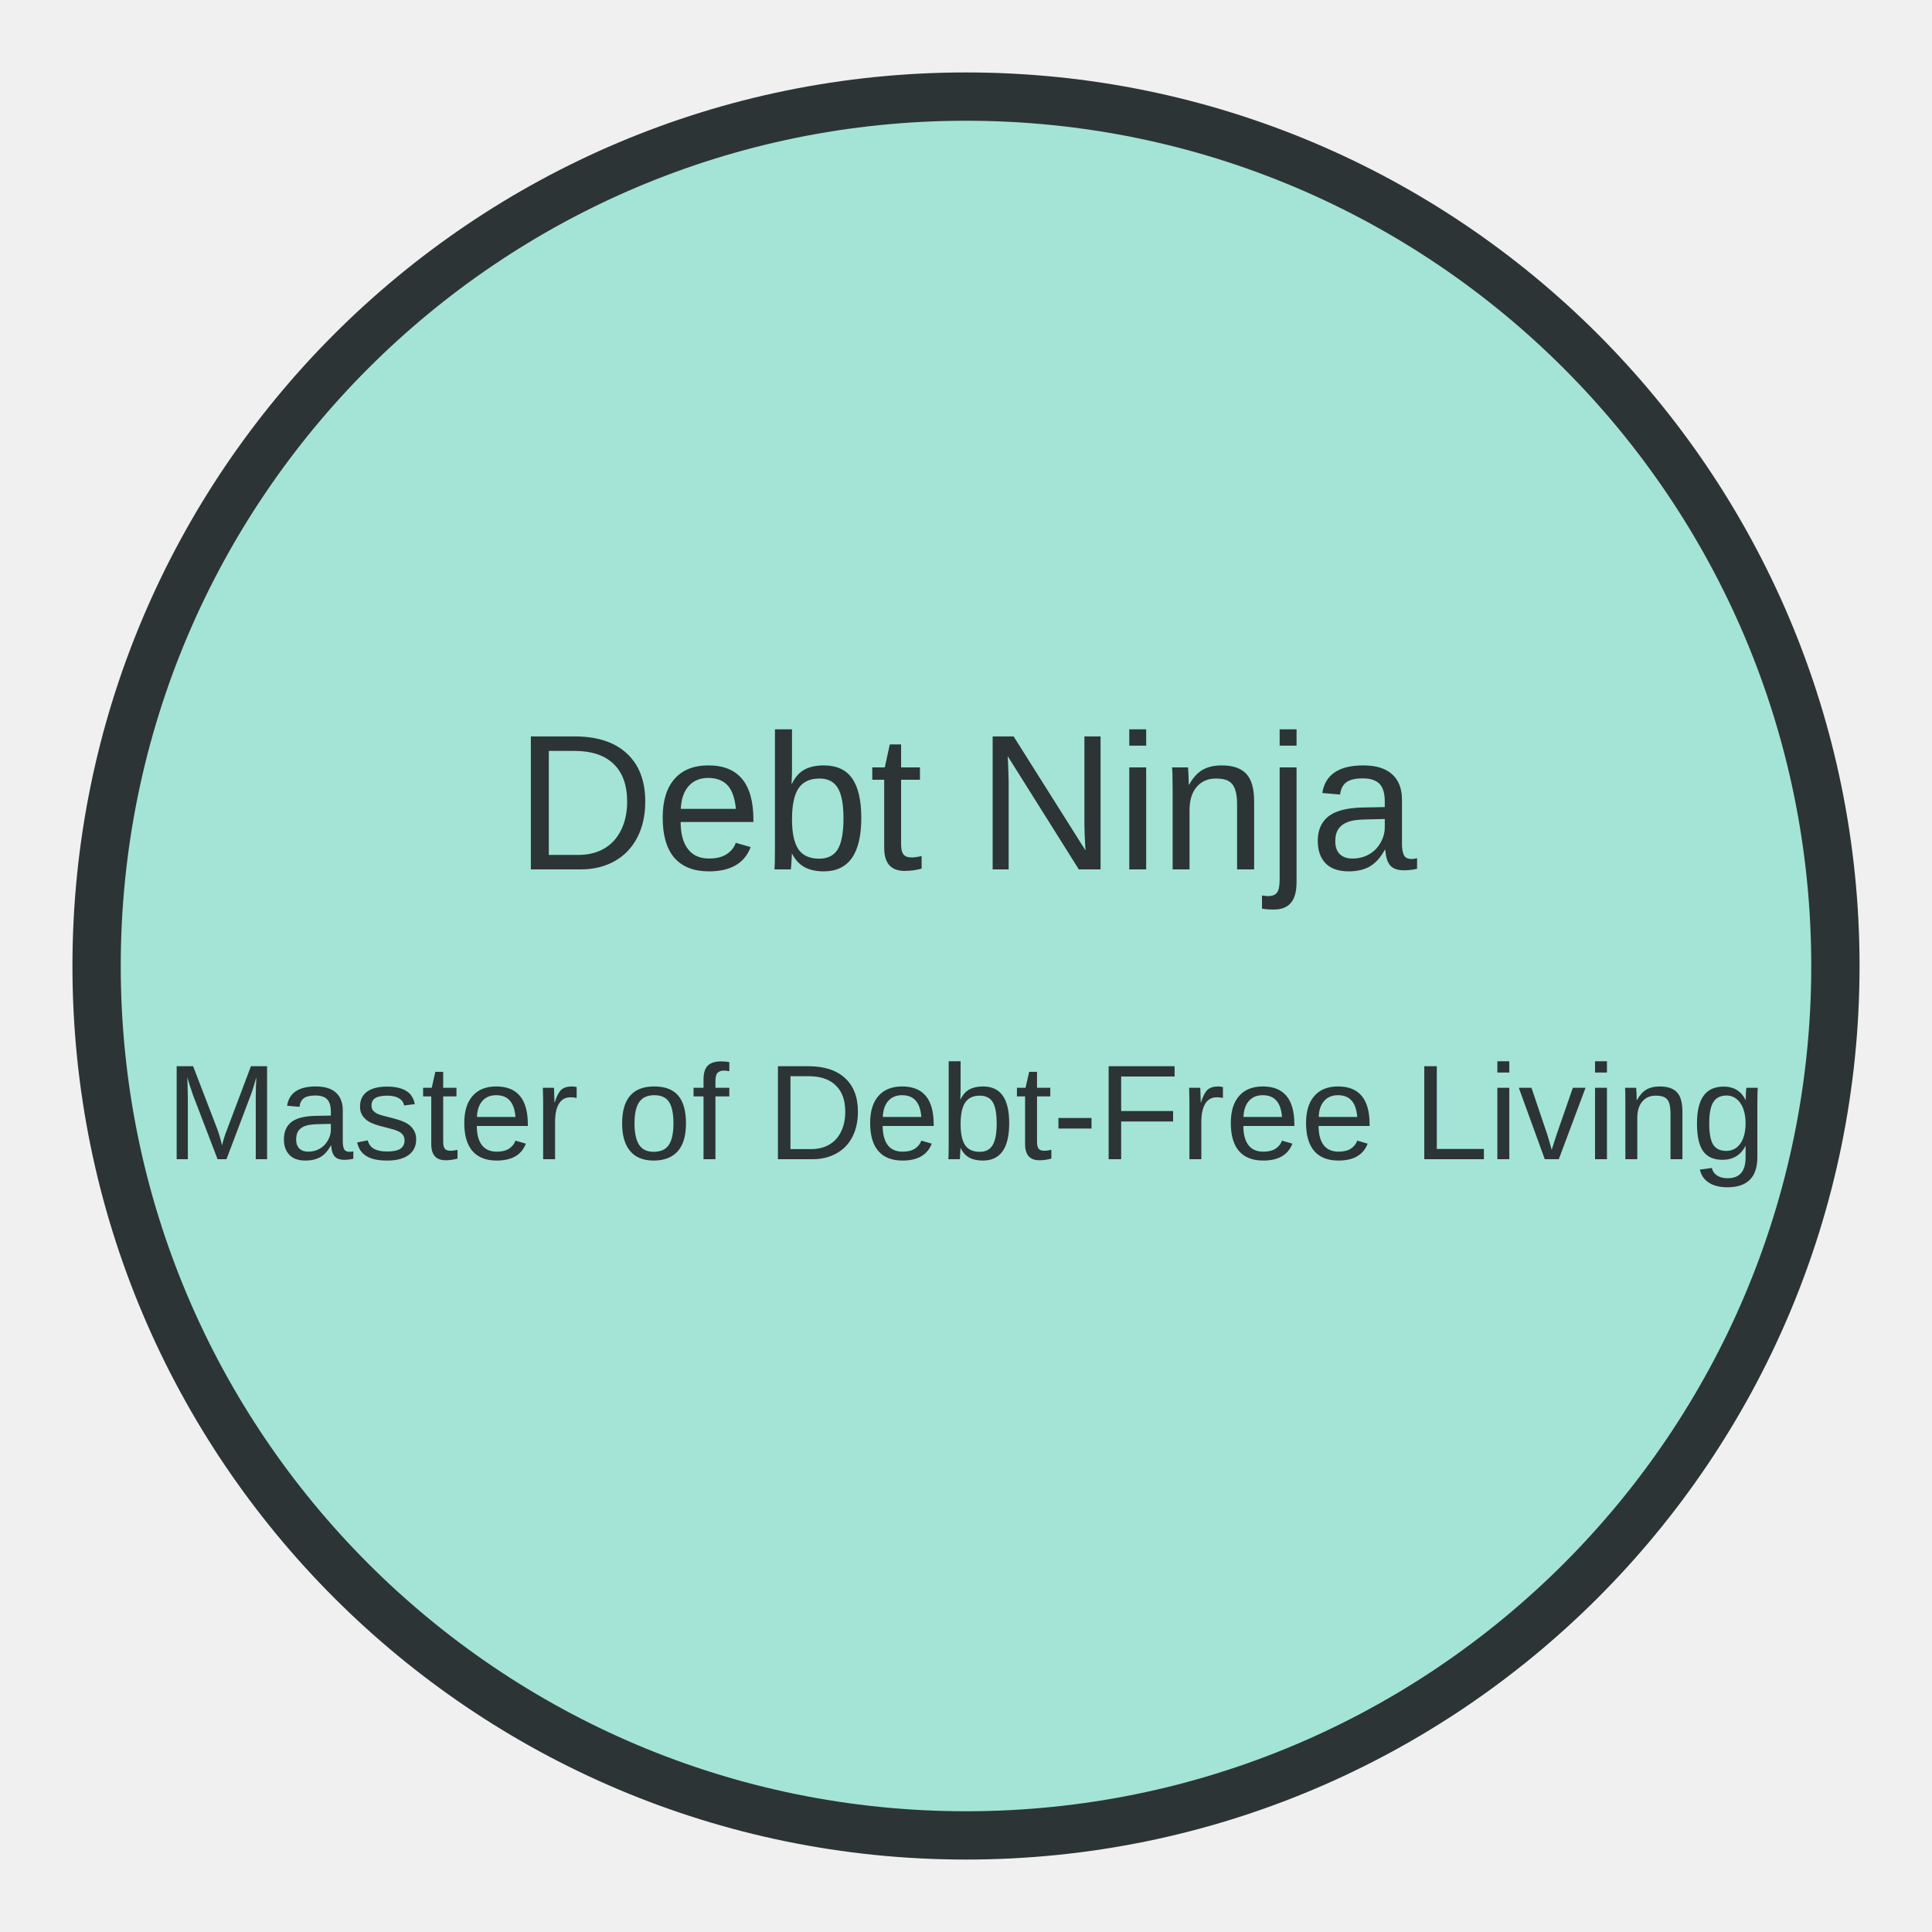
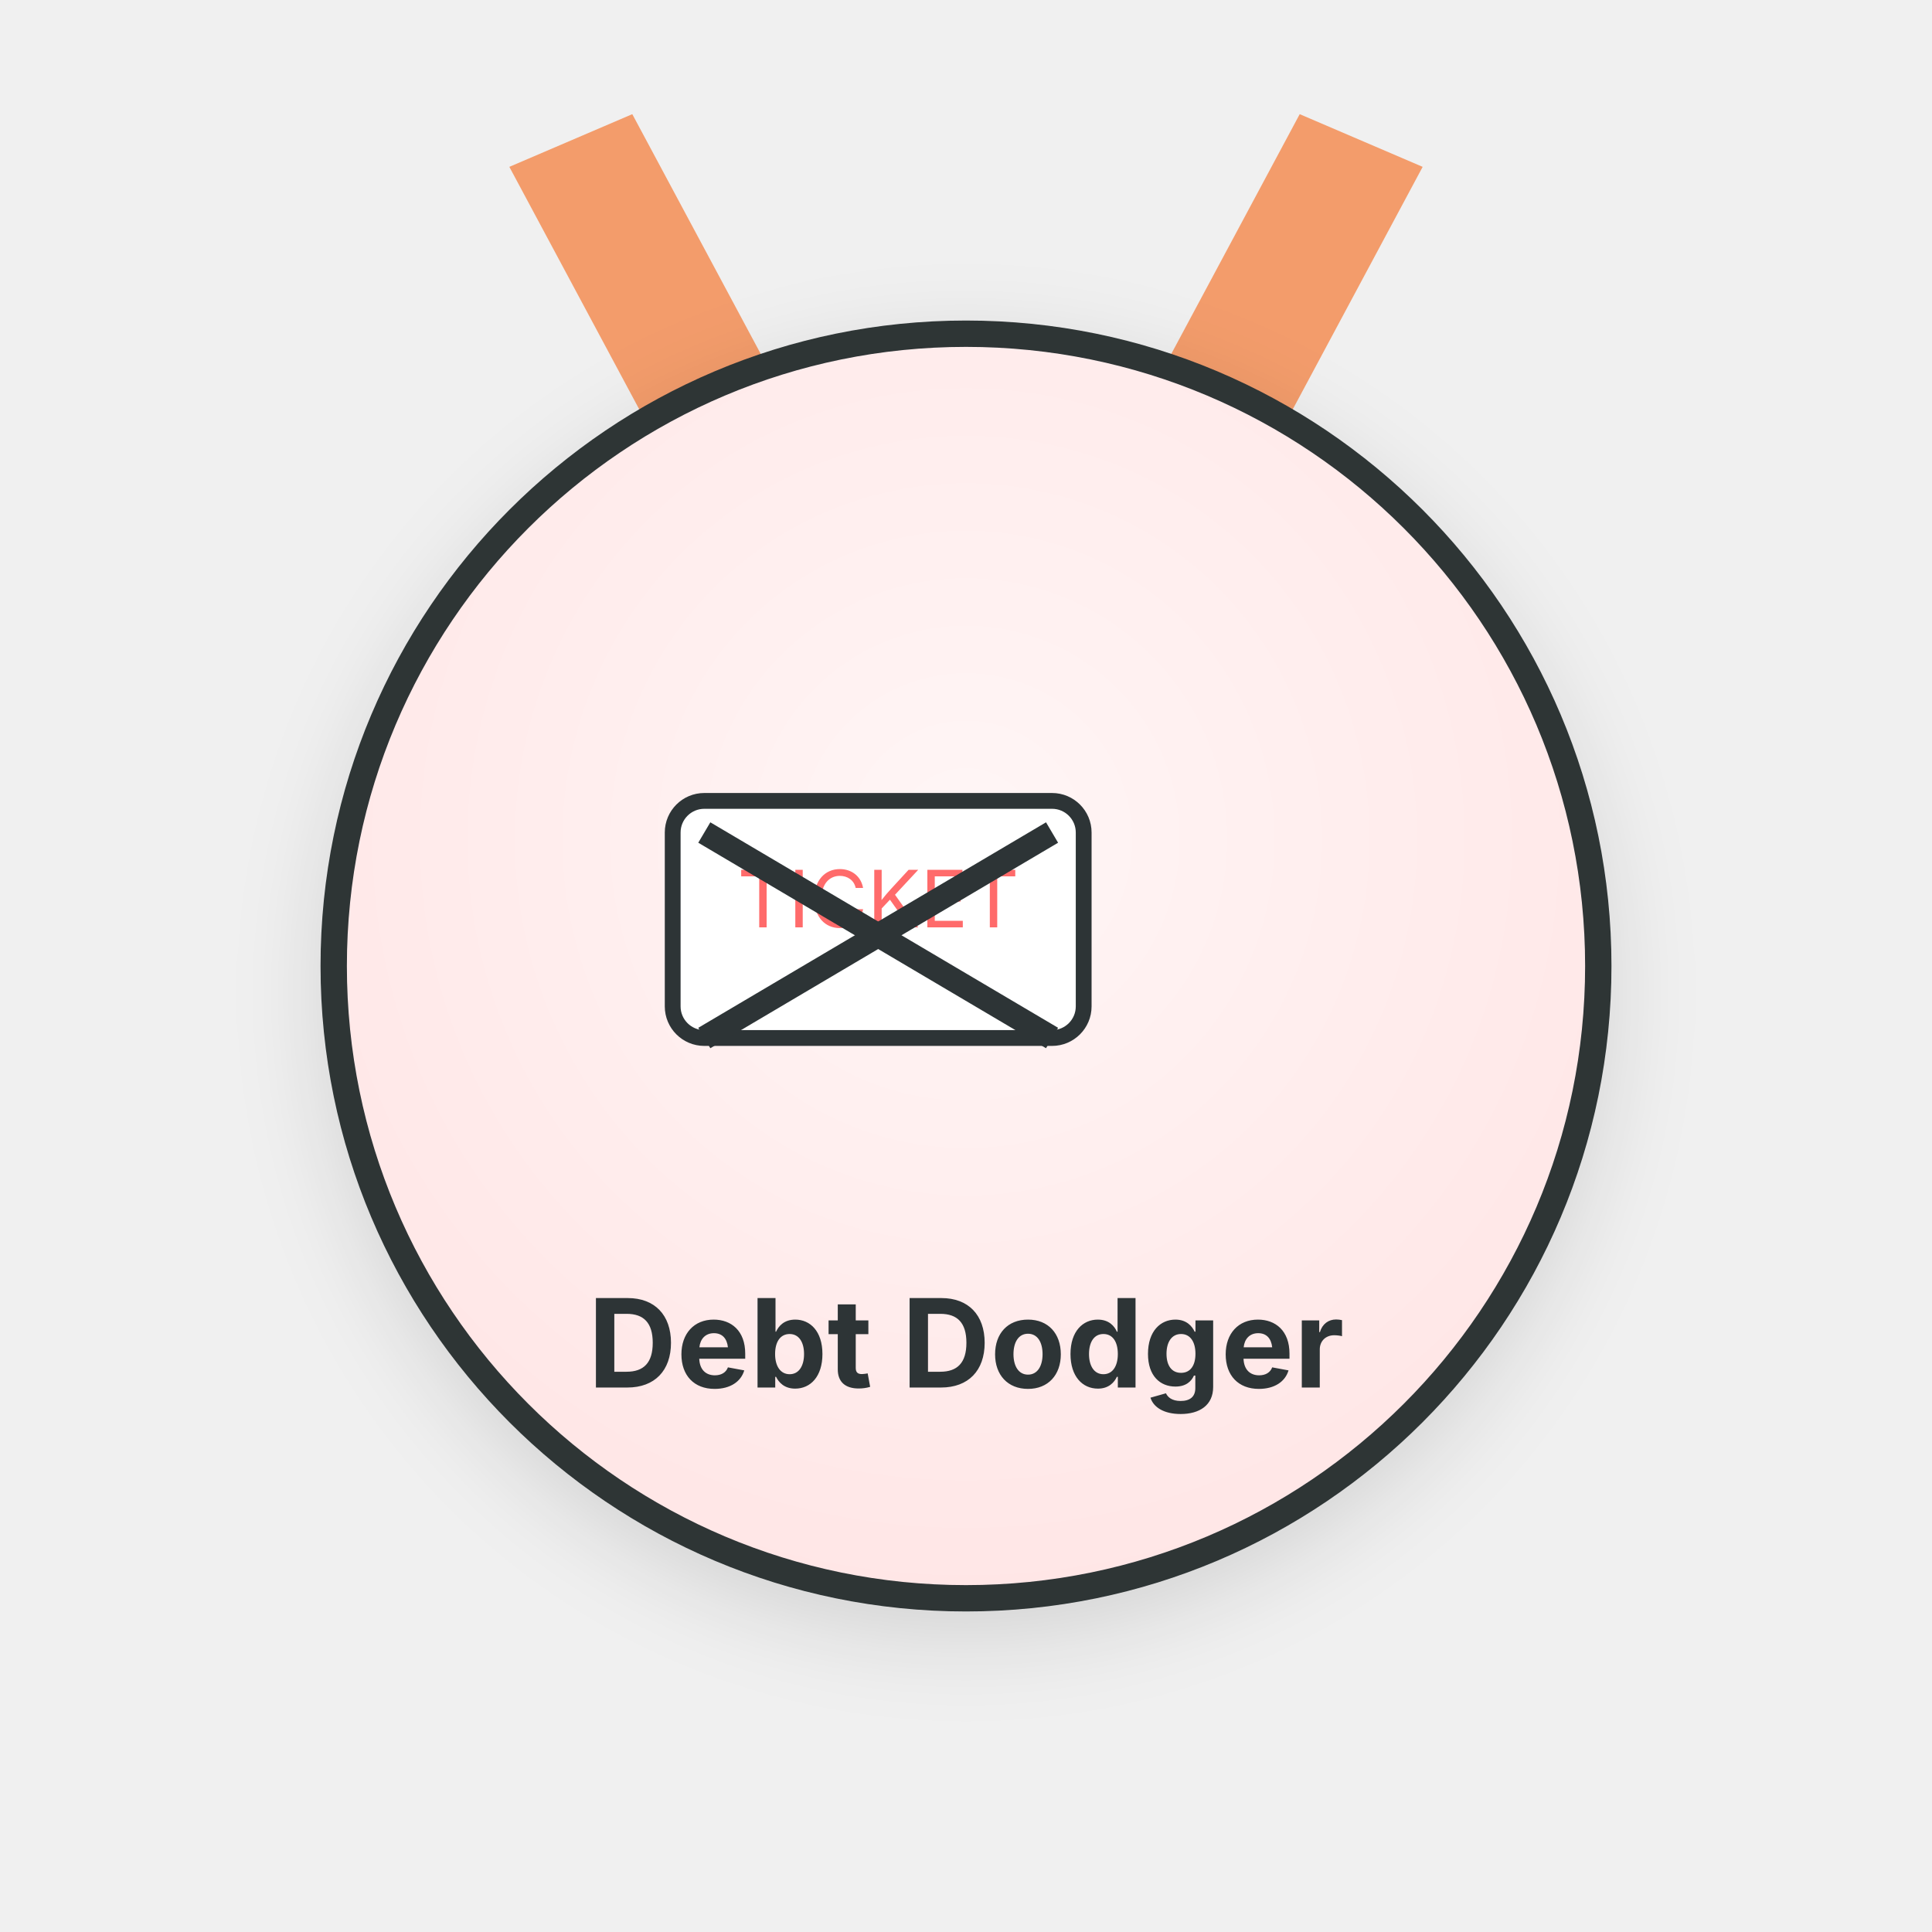
- <svg xmlns="http://www.w3.org/2000/svg" width="200" height="200">
-   <circle cx="100" cy="100" r="90" fill="#A3E4D7" stroke="#2D3436" stroke-width="5" />
-   <text x="100" y="90" text-anchor="middle" font-family="Arial, sans-serif" font-size="20" fill="#2D3436">Debt Ninja</text>
-   <text x="100" y="120" text-anchor="middle" font-family="Arial, sans-serif" font-size="14" fill="#2D3436">Master of Debt-Free Living</text>
+ <svg xmlns="http://www.w3.org/2000/svg" width="220" height="220" viewBox="0 0 220 220" role="img" aria-label="Debt Dodger festival badge">
+   <defs>
+     <radialGradient id="rg" cx="50%" cy="40%" r="60%">
+       <stop offset="0%" stop-color="#FFF6F6" />
+       <stop offset="100%" stop-color="#FFE6E6" />
+     </radialGradient>
+     <filter id="s2" x="-20%" y="-20%" width="140%" height="140%">
+       <feDropShadow dx="0" dy="3" stdDeviation="5" flood-color="#000" flood-opacity="0.12" />
+     </filter>
+   </defs>
+   <g transform="translate(110,25)">
+     <path d="M-52 -6 L-22 50 L-8 44 L-38 -12 Z" fill="#F39C6B" />
+     <path d="M52 -6 L22 50 L8 44 L38 -12 Z" fill="#F39C6B" />
+   </g>
+   <g transform="translate(110,110)">
+     <circle r="72" fill="url(#rg)" stroke="#2D3436" stroke-width="3" filter="url(#s2)" />
+     <g transform="translate(-10,-8) scale(0.9)">
+       <rect x="-26" y="-12" width="52" height="30" rx="4" fill="#FFFFFF" stroke="#2D3436" stroke-width="2" />
+       <text x="0" y="4" text-anchor="middle" font-family="Inter, Arial" font-size="10" fill="#FF6B6B">TICKET</text>
+       <line x1="-22" y1="-8" x2="22" y2="18" stroke="#2D3436" stroke-width="3" />
+       <line x1="22" y1="-8" x2="-22" y2="18" stroke="#2D3436" stroke-width="3" />
+     </g>
+     <text x="0" y="48" text-anchor="middle" font-family="Inter, Arial" font-weight="700" font-size="14" fill="#2D3436">Debt Dodger</text>
+   </g>
</svg>
